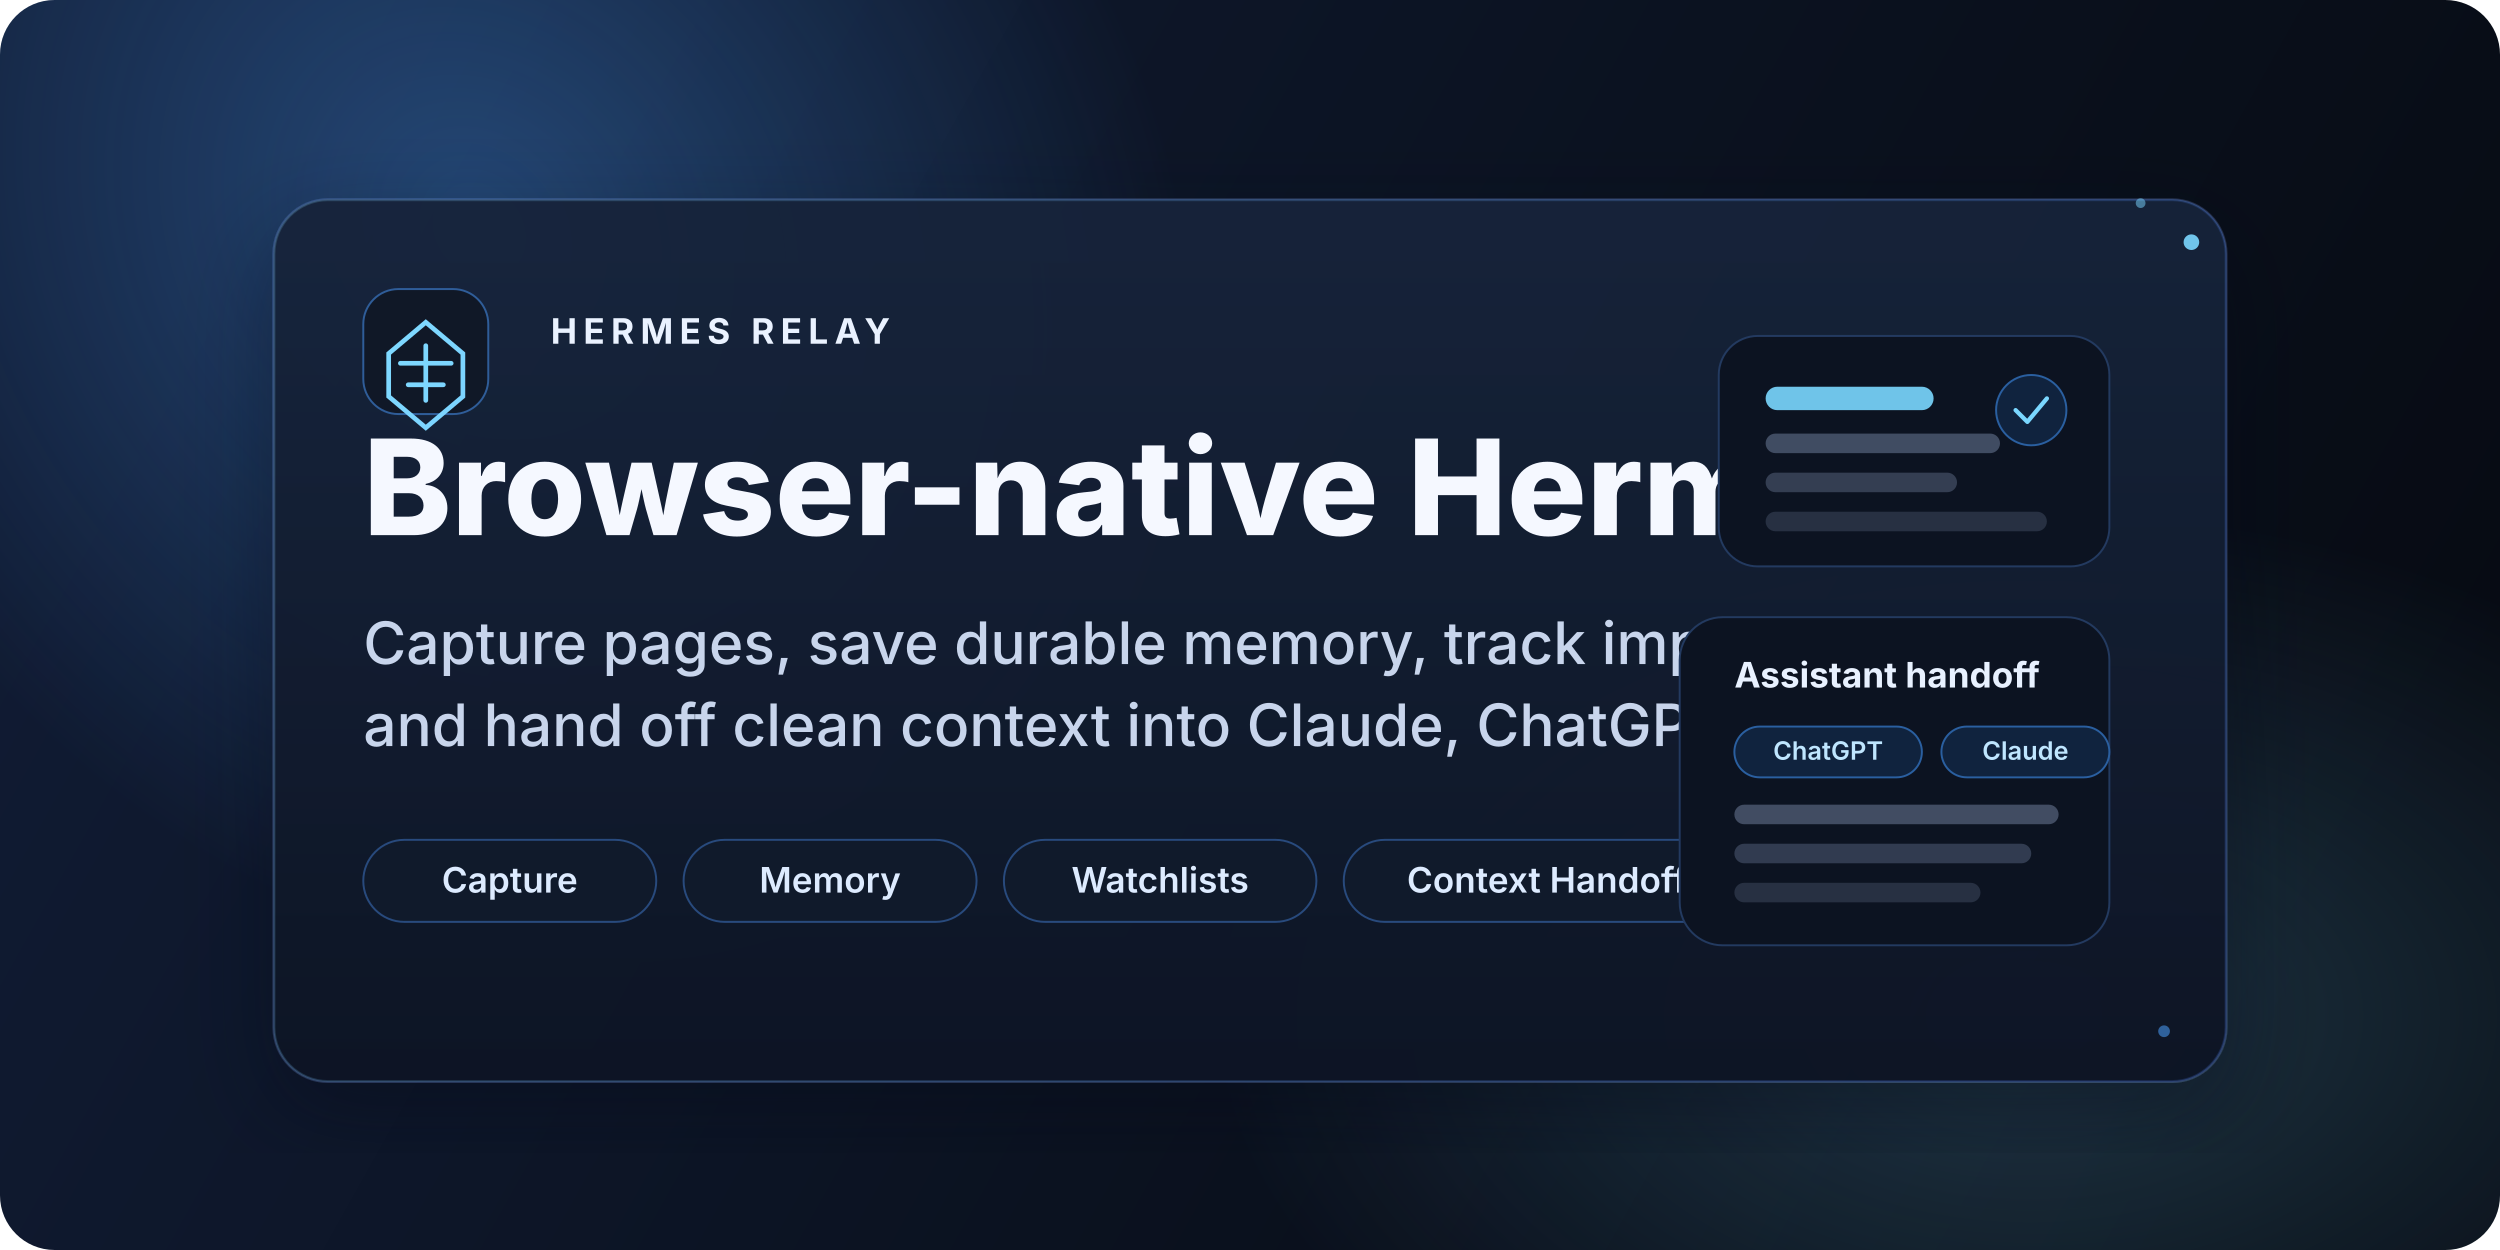
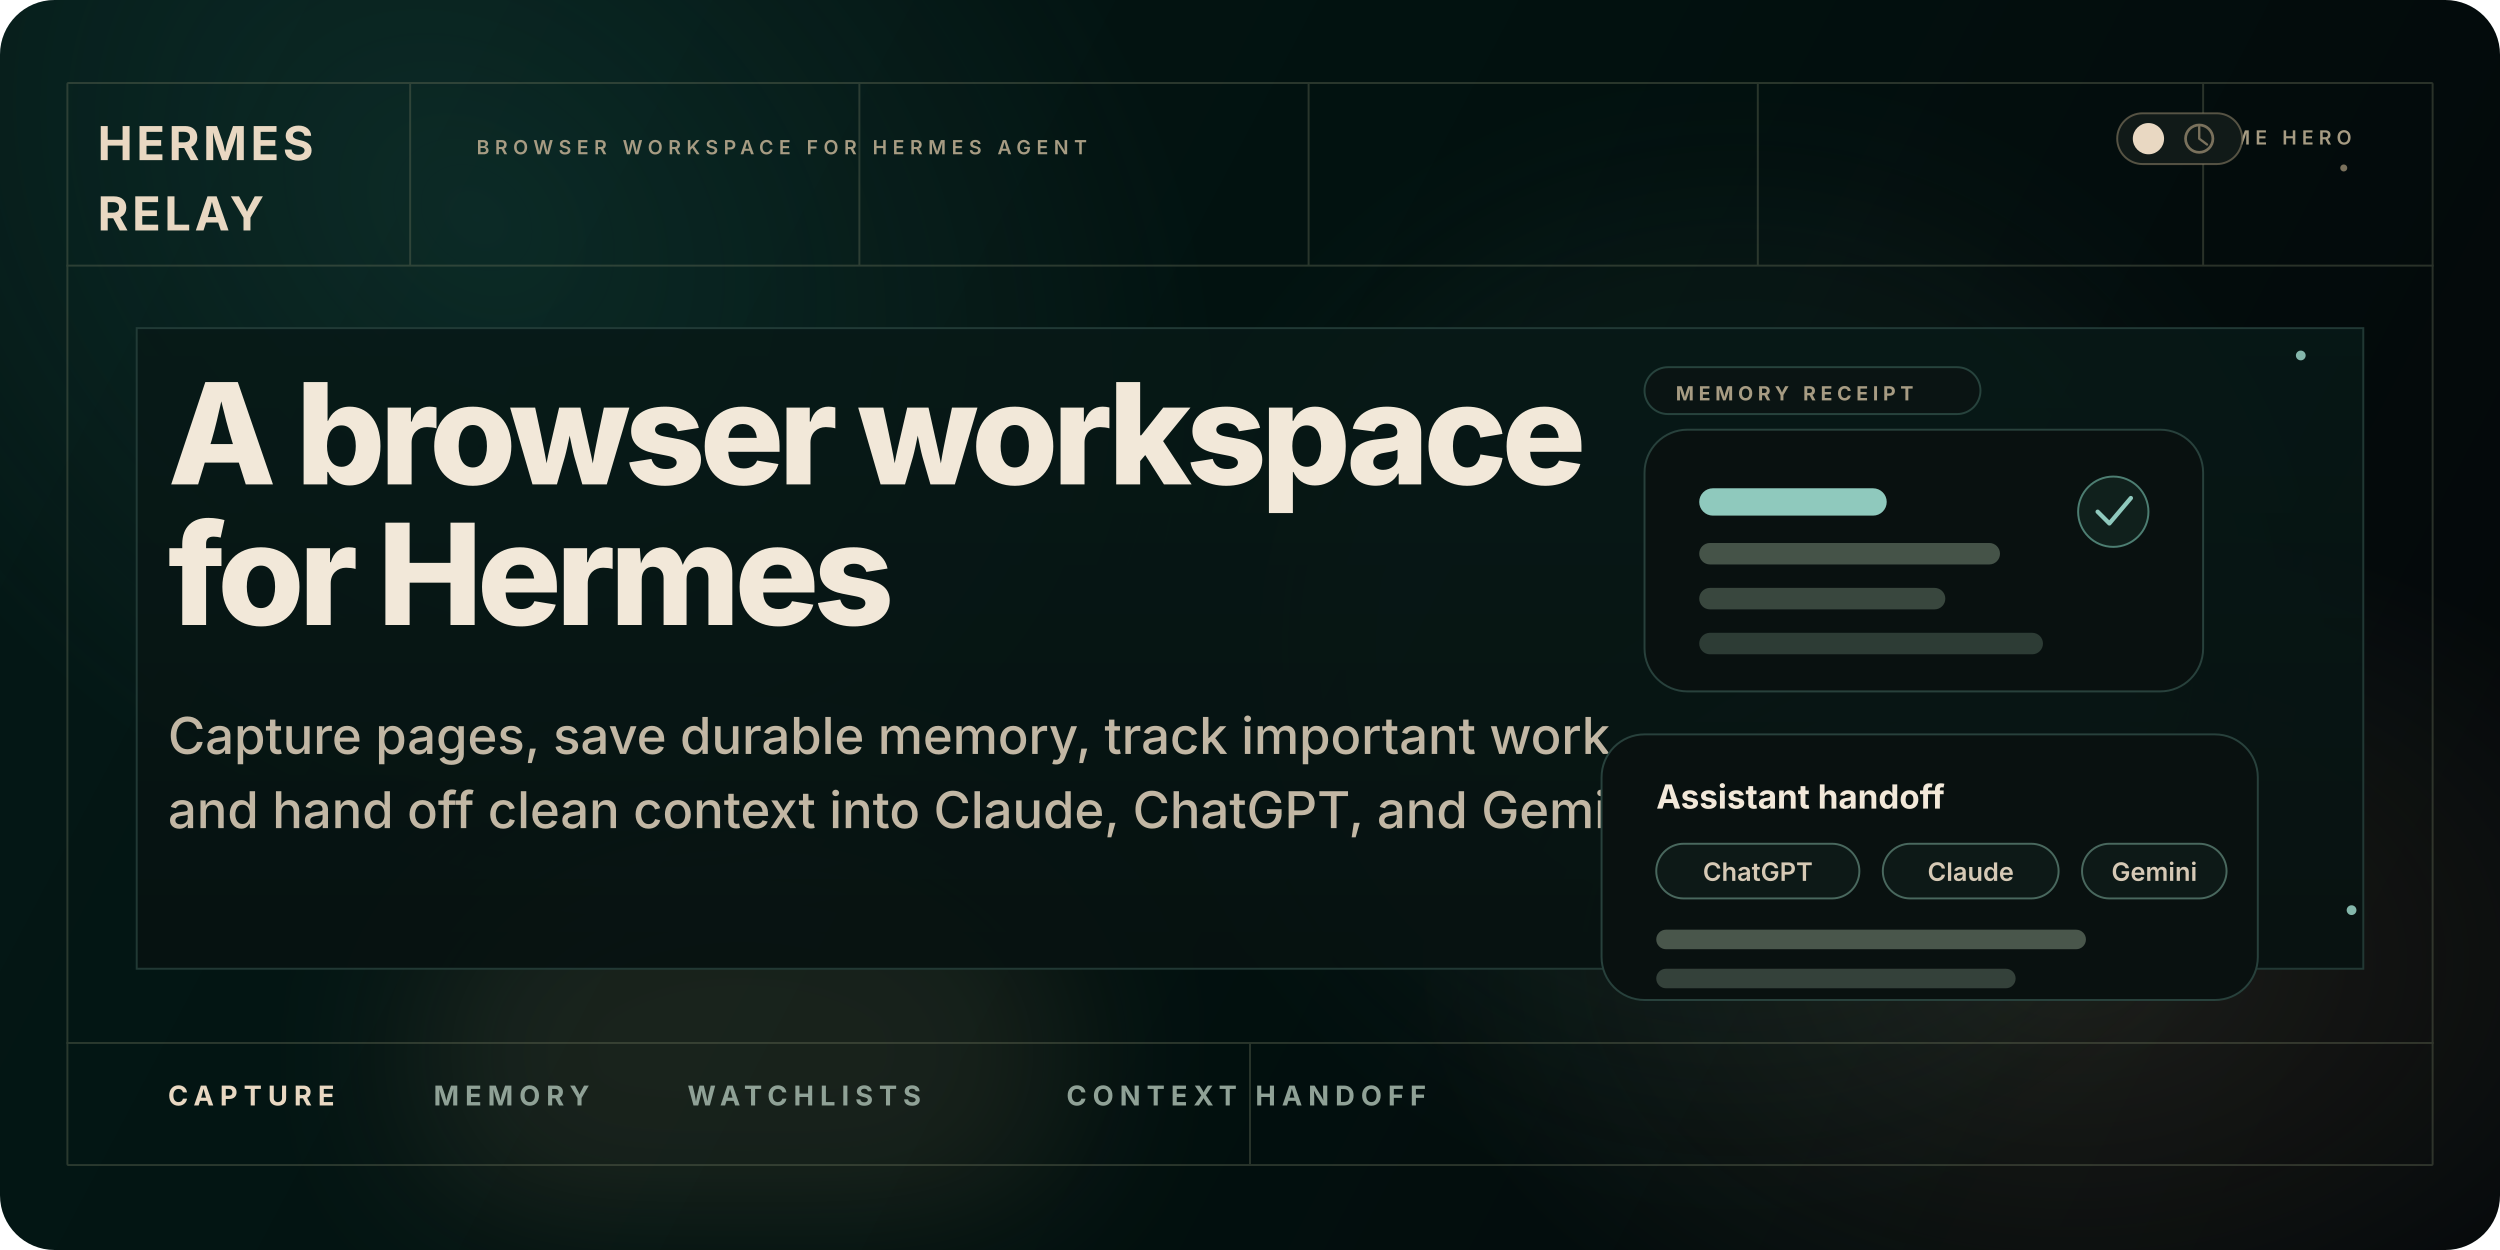
<svg xmlns="http://www.w3.org/2000/svg" width="1280" height="640" viewBox="0 0 1280 640" fill="none" role="img" aria-labelledby="title desc">
  <defs>
-     <linearGradient id="bg" x1="140" y1="40" x2="1140" y2="600" gradientUnits="userSpaceOnUse">
-       <stop stop-color="#101B33" />
-       <stop offset="0.55" stop-color="#0B1220" />
-       <stop offset="1" stop-color="#070B13" />
+     <linearGradient id="bg" x1="88" y1="36" x2="1176" y2="608" gradientUnits="userSpaceOnUse">
+       <stop stop-color="#041816" />
+       <stop offset="0.52" stop-color="#02110F" />
+       <stop offset="1" stop-color="#04080A" />
    </linearGradient>
-     <radialGradient id="glowA" cx="0" cy="0" r="1" gradientUnits="userSpaceOnUse" gradientTransform="translate(246 120) rotate(50.3) scale(402 341)">
-       <stop stop-color="#4DA2FF" stop-opacity="0.34" />
-       <stop offset="1" stop-color="#4DA2FF" stop-opacity="0" />
+     <radialGradient id="glowLeft" cx="0" cy="0" r="1" gradientUnits="userSpaceOnUse" gradientTransform="translate(246 112) rotate(40) scale(420 320)">
+       <stop stop-color="#1F564D" stop-opacity="0.32" />
+       <stop offset="1" stop-color="#1F564D" stop-opacity="0" />
    </radialGradient>
-     <radialGradient id="glowB" cx="0" cy="0" r="1" gradientUnits="userSpaceOnUse" gradientTransform="translate(1040 520) rotate(180) scale(420 260)">
-       <stop stop-color="#7AD7FF" stop-opacity="0.2" />
-       <stop offset="1" stop-color="#7AD7FF" stop-opacity="0" />
+     <radialGradient id="glowRight" cx="0" cy="0" r="1" gradientUnits="userSpaceOnUse" gradientTransform="translate(1062 492) rotate(180) scale(340 230)">
+       <stop stop-color="#B19872" stop-opacity="0.14" />
+       <stop offset="1" stop-color="#B19872" stop-opacity="0" />
    </radialGradient>
-     <linearGradient id="panel" x1="640" y1="120" x2="640" y2="560" gradientUnits="userSpaceOnUse">
-       <stop stop-color="#16233A" stop-opacity="0.95" />
-       <stop offset="1" stop-color="#0D1424" stop-opacity="0.98" />
+     <linearGradient id="panel" x1="640" y1="150" x2="640" y2="560" gradientUnits="userSpaceOnUse">
+       <stop stop-color="#071917" stop-opacity="0.86" />
+       <stop offset="1" stop-color="#06100F" stop-opacity="0.92" />
    </linearGradient>
-     <linearGradient id="accent" x1="180" y1="168" x2="948" y2="574" gradientUnits="userSpaceOnUse">
-       <stop stop-color="#80DBFF" />
-       <stop offset="1" stop-color="#4A82FF" />
-     </linearGradient>
-     <filter id="shadow" x="92" y="54" width="1096" height="536" filterUnits="userSpaceOnUse" color-interpolation-filters="sRGB">
-       <feFlood flood-opacity="0" result="BackgroundImageFix" />
-       <feColorMatrix in="SourceAlpha" type="matrix" values="0 0 0 0 0 0 0 0 0 0 0 0 0 0 0 0 0 0 127 0" result="hardAlpha" />
-       <feOffset dy="18" />
-       <feGaussianBlur stdDeviation="24" />
-       <feComposite in2="hardAlpha" operator="out" />
-       <feColorMatrix type="matrix" values="0 0 0 0 0.012 0 0 0 0 0.035 0 0 0 0 0.094 0 0 0 0.42 0" />
-       <feBlend mode="normal" in2="BackgroundImageFix" result="effect1_dropShadow_1_2" />
-       <feBlend mode="normal" in="SourceGraphic" in2="effect1_dropShadow_1_2" result="shape" />
+     <filter id="softBlur" x="-160" y="-160" width="1600" height="960" filterUnits="userSpaceOnUse" color-interpolation-filters="sRGB">
+       <feGaussianBlur stdDeviation="40" />
    </filter>
  </defs>
  <rect width="1280" height="640" rx="28" fill="url(#bg)" />
-   <rect width="1280" height="640" rx="28" fill="url(#glowA)" />
-   <rect width="1280" height="640" rx="28" fill="url(#glowB)" />
-   <g filter="url(#shadow)">
-     <rect x="140" y="102" width="1000" height="452" rx="28" fill="url(#panel)" stroke="rgba(134,172,255,0.22)" />
+   <rect width="1280" height="640" rx="28" fill="url(#glowLeft)" />
+   <rect width="1280" height="640" rx="28" fill="url(#glowRight)" />
+   <g filter="url(#softBlur)" opacity="0.16">
+     <ellipse cx="890" cy="330" rx="240" ry="230" fill="#25433C" />
+     <ellipse cx="380" cy="540" rx="170" ry="120" fill="#8C7758" />
  </g>
-   <rect x="140.5" y="102.5" width="999" height="451" rx="27.5" stroke="url(#accent)" stroke-opacity="0.18" />
-   <rect x="186" y="148" width="64" height="64" rx="18" fill="#101827" stroke="#2F5D99" />
-   <path d="M218 165L237 181V203L218 219L199 203V181L218 165Z" stroke="url(#accent)" stroke-width="2.4" />
-   <path d="M218 177V205M205 186H231M209 197H227" stroke="url(#accent)" stroke-width="2.4" stroke-linecap="round" />
-   <text x="282" y="176" fill="#EAF2FF" font-family="Inter,Segoe UI,Arial,sans-serif" font-size="18" font-weight="700" letter-spacing="0.18em">HERMES RELAY</text>
-   <text x="186" y="274" fill="#F5F8FF" font-family="Inter,Segoe UI,Arial,sans-serif" font-size="68" font-weight="800">Browser-native Hermes</text>
-   <text x="186" y="340" fill="#C8D5EC" font-family="Inter,Segoe UI,Arial,sans-serif" font-size="30" font-weight="500">Capture pages, save durable memory, track important work,</text>
-   <text x="186" y="382" fill="#C8D5EC" font-family="Inter,Segoe UI,Arial,sans-serif" font-size="30" font-weight="500">and hand off clean context into Claude, ChatGPT, and Gemini.</text>
-   <g>
-     <rect x="186" y="430" width="150" height="42" rx="21" fill="#101A2B" stroke="#284A7D" />
-     <text x="261" y="457" text-anchor="middle" fill="#DDEBFF" font-family="Inter,Segoe UI,Arial,sans-serif" font-size="18" font-weight="600">Capture</text>
-     <rect x="350" y="430" width="150" height="42" rx="21" fill="#101A2B" stroke="#284A7D" />
-     <text x="425" y="457" text-anchor="middle" fill="#DDEBFF" font-family="Inter,Segoe UI,Arial,sans-serif" font-size="18" font-weight="600">Memory</text>
-     <rect x="514" y="430" width="160" height="42" rx="21" fill="#101A2B" stroke="#284A7D" />
-     <text x="594" y="457" text-anchor="middle" fill="#DDEBFF" font-family="Inter,Segoe UI,Arial,sans-serif" font-size="18" font-weight="600">Watchlists</text>
-     <rect x="688" y="430" width="208" height="42" rx="21" fill="#101A2B" stroke="#284A7D" />
-     <text x="792" y="457" text-anchor="middle" fill="#DDEBFF" font-family="Inter,Segoe UI,Arial,sans-serif" font-size="18" font-weight="600">Context Handoff</text>
+   <g opacity="0.38">
+     <rect x="34.5" y="42.5" width="1211" height="554" rx="0.5" stroke="#697159" />
+     <path d="M34 136H1246" stroke="#697159" />
+     <path d="M34 534H1246" stroke="#697159" />
+     <path d="M210 42V136" stroke="#697159" />
+     <path d="M440 42V136" stroke="#697159" />
+     <path d="M670 42V136" stroke="#697159" />
+     <path d="M900 42V136" stroke="#697159" />
+     <path d="M1128 42V136" stroke="#697159" />
+     <path d="M640 534V596" stroke="#697159" />
  </g>
  <g>
-     <rect x="880" y="172" width="200" height="118" rx="20" fill="#0C1321" stroke="#233A60" />
-     <rect x="904" y="198" width="86" height="12" rx="6" fill="#7AD7FF" fill-opacity="0.9" />
-     <rect x="904" y="222" width="120" height="10" rx="5" fill="#6B7A97" fill-opacity="0.55" />
-     <rect x="904" y="242" width="98" height="10" rx="5" fill="#6B7A97" fill-opacity="0.42" />
-     <rect x="904" y="262" width="144" height="10" rx="5" fill="#6B7A97" fill-opacity="0.28" />
-     <circle cx="1040" cy="210" r="18" fill="#10233E" stroke="#2A5FA0" />
-     <path d="M1032 210L1038 216L1048 204" stroke="#7AD7FF" stroke-width="2.2" stroke-linecap="round" stroke-linejoin="round" />
+     <text x="50" y="82" fill="#E9D8C2" font-family="Inter,Segoe UI,Arial,sans-serif" font-size="24" font-weight="700" letter-spacing="0.08em">HERMES</text>
+     <text x="50" y="118" fill="#E9D8C2" font-family="Inter,Segoe UI,Arial,sans-serif" font-size="24" font-weight="700" letter-spacing="0.08em">RELAY</text>
+   </g>
+   <text x="244" y="79" fill="#A79C83" font-family="Inter,Segoe UI,Arial,sans-serif" font-size="10" font-weight="600" letter-spacing="0.28em">BROWSER WORKSPACE FOR HERMES AGENT</text>
+   <text x="1204" y="74" text-anchor="end" fill="#A79C83" font-family="Inter,Segoe UI,Arial,sans-serif" font-size="10" font-weight="600" letter-spacing="0.26em">README HERO</text>
+   <rect x="1084" y="58" width="64" height="26" rx="13" fill="#111A18" stroke="#7A715C" stroke-opacity="0.68" />
+   <circle cx="1100" cy="71" r="8" fill="#E9D8C2" />
+   <circle cx="1126" cy="71" r="7" stroke="#7A715C" stroke-width="1.4" />
+   <path d="M1126 65V71L1130 74" stroke="#7A715C" stroke-width="1.2" stroke-linecap="round" stroke-linejoin="round" />
+   <rect x="70" y="168" width="1140" height="328" fill="url(#panel)" stroke="#28413C" stroke-opacity="0.82" />
+   <text x="86" y="248" fill="#F2E8D9" font-family="Inter,Segoe UI,Arial,sans-serif" font-size="72" font-weight="800" letter-spacing="-0.04em">A browser workspace</text>
+   <text x="86" y="320" fill="#F2E8D9" font-family="Inter,Segoe UI,Arial,sans-serif" font-size="72" font-weight="800" letter-spacing="-0.04em">for Hermes</text>
+   <text x="86" y="386" fill="#C2B7A4" font-family="Inter,Segoe UI,Arial,sans-serif" font-size="26" font-weight="500">Capture pages, save durable memory, track important work,</text>
+   <text x="86" y="424" fill="#C2B7A4" font-family="Inter,Segoe UI,Arial,sans-serif" font-size="26" font-weight="500">and hand off clean context into Claude, ChatGPT, and Gemini.</text>
+   <text x="86" y="566" fill="#E9D8C2" font-family="Inter,Segoe UI,Arial,sans-serif" font-size="14" font-weight="700" letter-spacing="0.22em">CAPTURE</text>
+   <text x="222" y="566" fill="#8FA196" font-family="Inter,Segoe UI,Arial,sans-serif" font-size="14" font-weight="700" letter-spacing="0.22em">MEMORY</text>
+   <text x="352" y="566" fill="#8FA196" font-family="Inter,Segoe UI,Arial,sans-serif" font-size="14" font-weight="700" letter-spacing="0.22em">WATCHLISTS</text>
+   <text x="546" y="566" fill="#8FA196" font-family="Inter,Segoe UI,Arial,sans-serif" font-size="14" font-weight="700" letter-spacing="0.22em">CONTEXT HANDOFF</text>
+   <g>
+     <rect x="842" y="188" width="172" height="24" rx="12" fill="#0A1413" stroke="#27433D" />
+     <text x="858" y="205" fill="#A79C83" font-family="Inter,Segoe UI,Arial,sans-serif" font-size="10" font-weight="700" letter-spacing="0.24em">MEMORY RECEIPT</text>
+     <rect x="842" y="220" width="286" height="134" rx="22" fill="#091110" stroke="#28413C" />
+     <rect x="870" y="250" width="96" height="14" rx="7" fill="#8FC9BD" />
+     <rect x="870" y="278" width="154" height="11" rx="5.5" fill="#455348" />
+     <rect x="870" y="301" width="126" height="11" rx="5.5" fill="#39473E" />
+     <rect x="870" y="324" width="176" height="11" rx="5.5" fill="#2D3C35" />
+     <circle cx="1082" cy="262" r="18" fill="#10201C" stroke="#4D7E72" />
+     <path d="M1074 262L1080 268L1091 255" stroke="#8FC9BD" stroke-width="2.2" stroke-linecap="round" stroke-linejoin="round" />
  </g>
  <g>
-     <rect x="860" y="316" width="220" height="168" rx="22" fill="#0C1321" stroke="#233A60" />
-     <text x="888" y="352" fill="#E8F1FF" font-family="Inter,Segoe UI,Arial,sans-serif" font-size="18" font-weight="700">Assistant handoff</text>
-     <rect x="888" y="372" width="96" height="26" rx="13" fill="#10233E" stroke="#2A5FA0" />
-     <text x="936" y="389" text-anchor="middle" fill="#BFE6FF" font-family="Inter,Segoe UI,Arial,sans-serif" font-size="13" font-weight="600">ChatGPT</text>
-     <rect x="994" y="372" width="86" height="26" rx="13" fill="#10233E" stroke="#2A5FA0" />
-     <text x="1037" y="389" text-anchor="middle" fill="#BFE6FF" font-family="Inter,Segoe UI,Arial,sans-serif" font-size="13" font-weight="600">Claude</text>
-     <rect x="888" y="412" width="166" height="10" rx="5" fill="#6B7A97" fill-opacity="0.56" />
-     <rect x="888" y="432" width="152" height="10" rx="5" fill="#6B7A97" fill-opacity="0.4" />
-     <rect x="888" y="452" width="126" height="10" rx="5" fill="#6B7A97" fill-opacity="0.28" />
+     <rect x="820" y="376" width="336" height="136" rx="22" fill="#091110" stroke="#28413C" />
+     <text x="848" y="414" fill="#F2E8D9" font-family="Inter,Segoe UI,Arial,sans-serif" font-size="17" font-weight="700">Assistant handoff</text>
+     <rect x="848" y="432" width="104" height="28" rx="14" fill="#0D1917" stroke="#49685E" />
+     <text x="900" y="451" text-anchor="middle" fill="#D6C9B5" font-family="Inter,Segoe UI,Arial,sans-serif" font-size="13" font-weight="600">ChatGPT</text>
+     <rect x="964" y="432" width="90" height="28" rx="14" fill="#0D1917" stroke="#49685E" />
+     <text x="1009" y="451" text-anchor="middle" fill="#D6C9B5" font-family="Inter,Segoe UI,Arial,sans-serif" font-size="13" font-weight="600">Claude</text>
+     <rect x="1066" y="432" width="74" height="28" rx="14" fill="#0D1917" stroke="#49685E" />
+     <text x="1103" y="451" text-anchor="middle" fill="#D6C9B5" font-family="Inter,Segoe UI,Arial,sans-serif" font-size="13" font-weight="600">Gemini</text>
+     <rect x="848" y="476" width="220" height="10" rx="5" fill="#49564B" />
+     <rect x="848" y="496" width="184" height="10" rx="5" fill="#34413A" />
  </g>
-   <circle cx="1122" cy="124" r="4" fill="#7AD7FF" fill-opacity="0.9" />
-   <circle cx="1096" cy="104" r="2.5" fill="#7AD7FF" fill-opacity="0.5" />
-   <circle cx="1108" cy="528" r="3" fill="#4DA2FF" fill-opacity="0.54" />
+   <circle cx="1178" cy="182" r="2.5" fill="#84B7AB" />
+   <circle cx="1204" cy="466" r="2.5" fill="#84B7AB" />
+   <circle cx="1200" cy="86" r="1.8" fill="#7A715C" />
</svg>
